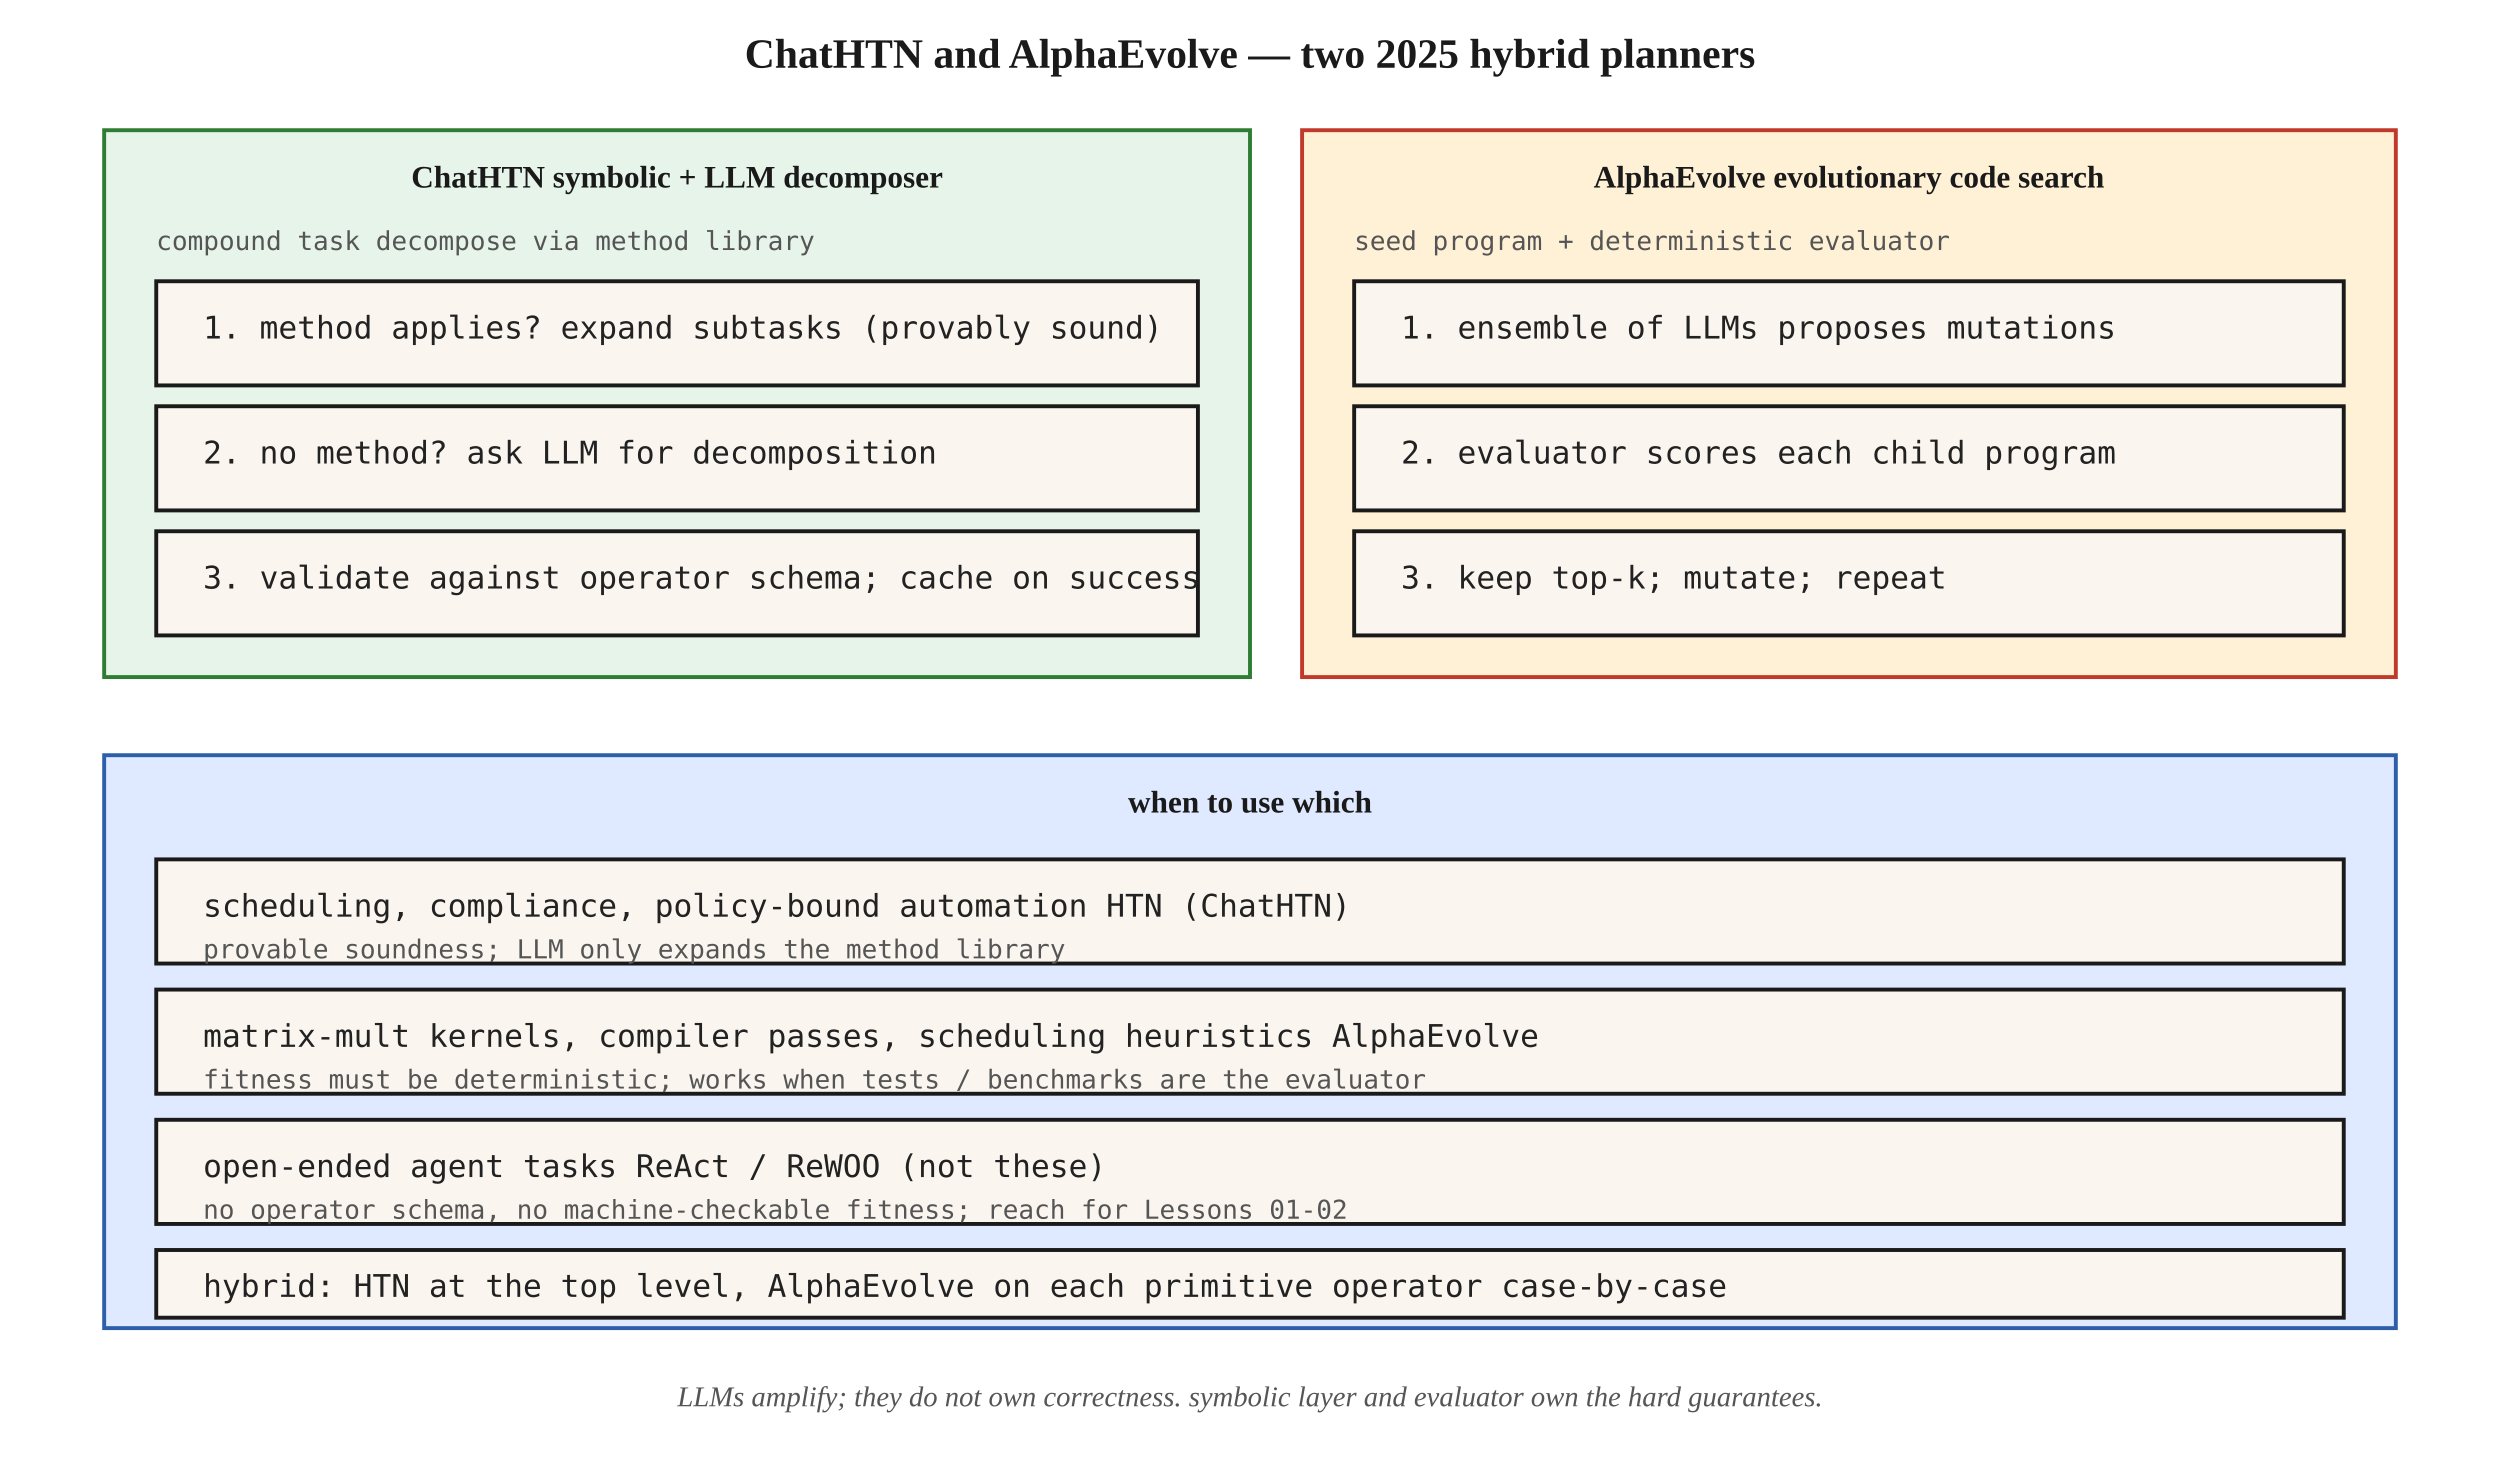
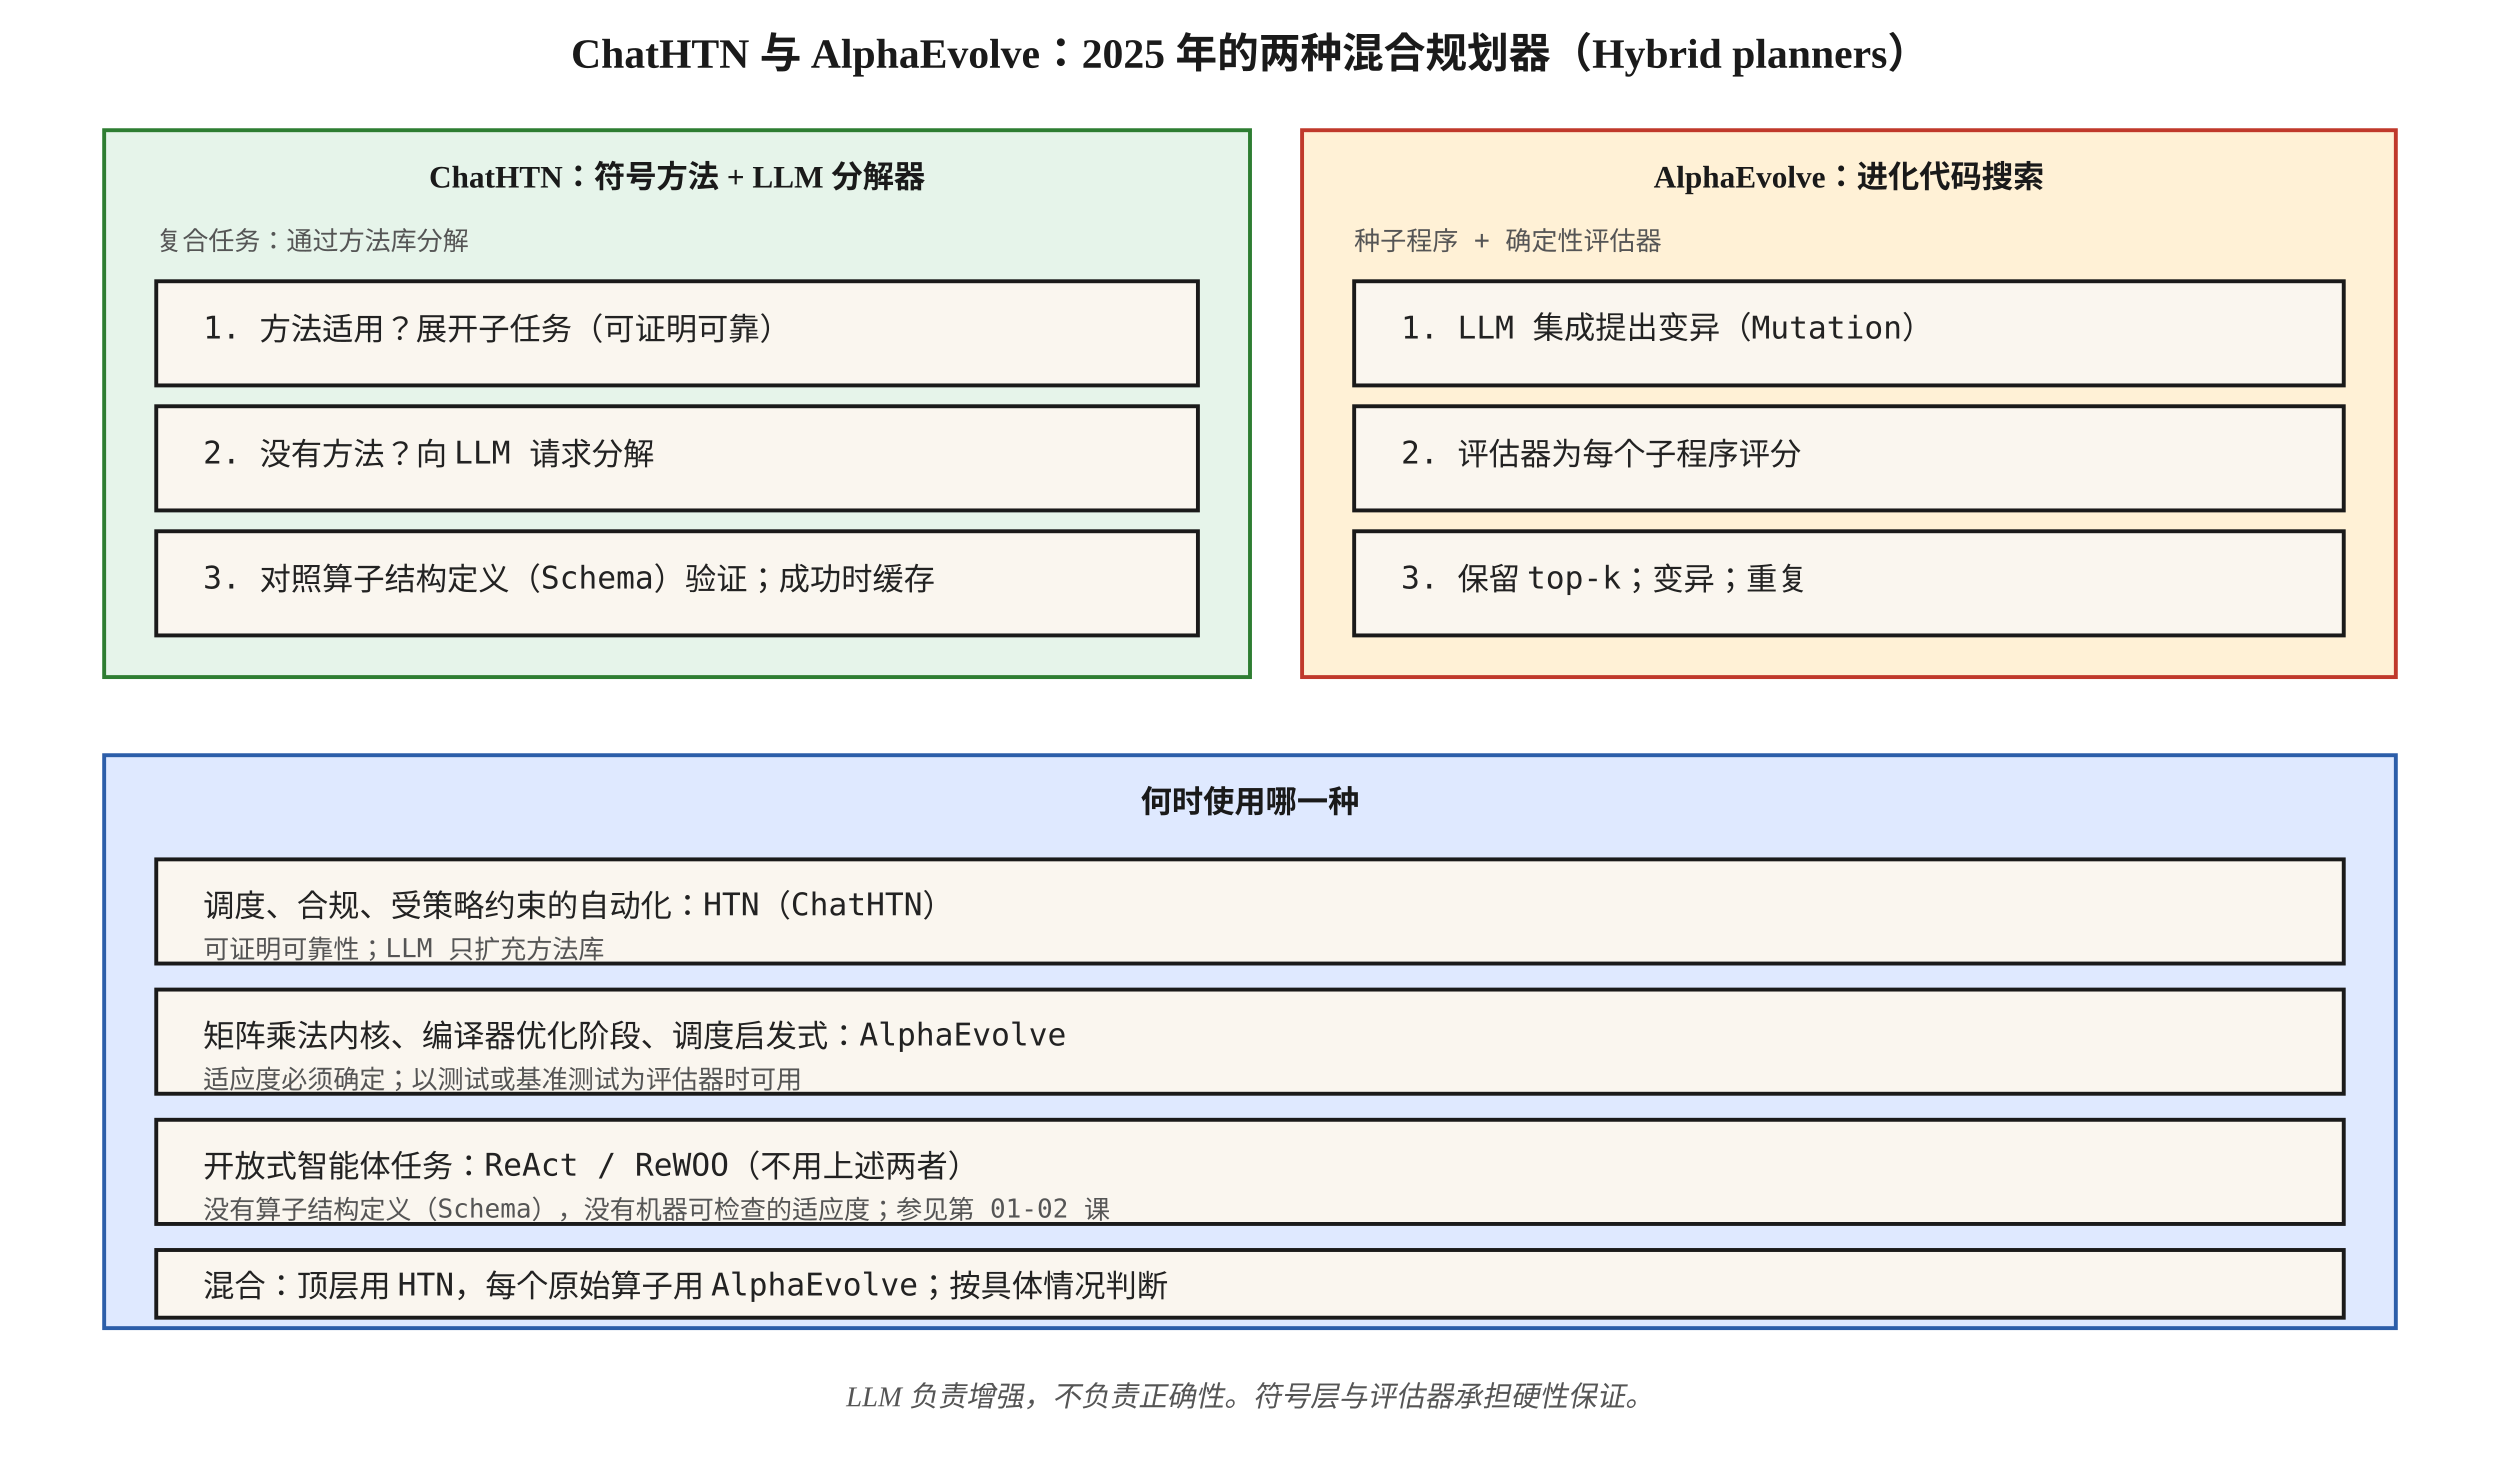
<svg xmlns="http://www.w3.org/2000/svg" viewBox="0 0 960 560" font-family="Georgia, 'Times New Roman', serif">
  <defs>
    <marker id="arrow" viewBox="0 0 10 10" refX="9" refY="5" markerWidth="6" markerHeight="6" orient="auto">
      <path d="M0,0 L10,5 L0,10 z" fill="#1a1a1a" />
    </marker>
    <style>
      .box { fill: #faf6ef; stroke: #1a1a1a; stroke-width: 1.5; }
      .htn { fill: #e6f4ea; stroke: #2e7d32; stroke-width: 1.5; }
      .ev { fill: #fff1d6; stroke: #c0392b; stroke-width: 1.5; }
      .compare { fill: #dfe9ff; stroke: #2c5ea9; stroke-width: 1.5; }
      .step { font-size: 12px; font-family: 'Menlo', monospace; fill: #222; }
      .small { font-size: 10px; font-family: 'Menlo', monospace; fill: #555; }
      .caption { font-size: 11px; fill: #555; font-style: italic; }
      .title { font-size: 16px; font-weight: 700; fill: #1a1a1a; }
      .head { font-size: 12px; font-weight: 700; fill: #1a1a1a; }
    </style>
  </defs>
-   <text x="480" y="26" text-anchor="middle" class="title">ChatHTN and AlphaEvolve — two 2025 hybrid planners</text>
+   <text x="480" y="26" text-anchor="middle" class="title">ChatHTN 与 AlphaEvolve：2025 年的两种混合规划器（Hybrid planners）</text>
  <rect x="40" y="50" width="440" height="210" class="htn" />
-   <text x="260" y="72" text-anchor="middle" class="head">ChatHTN  symbolic + LLM decomposer</text>
-   <text x="60" y="96" class="small">compound task  decompose via method library</text>
+   <text x="260" y="72" text-anchor="middle" class="head">ChatHTN：符号方法 + LLM 分解器</text>
+   <text x="60" y="96" class="small">复合任务：通过方法库分解</text>
  <rect x="60" y="108" width="400" height="40" class="box" />
-   <text x="78" y="130" class="step">1. method applies?  expand subtasks (provably sound)</text>
+   <text x="78" y="130" class="step">1. 方法适用？展开子任务（可证明可靠）</text>
  <rect x="60" y="156" width="400" height="40" class="box" />
-   <text x="78" y="178" class="step">2. no method?  ask LLM for decomposition</text>
+   <text x="78" y="178" class="step">2. 没有方法？向 LLM 请求分解</text>
  <rect x="60" y="204" width="400" height="40" class="box" />
-   <text x="78" y="226" class="step">3. validate against operator schema; cache on success</text>
+   <text x="78" y="226" class="step">3. 对照算子结构定义（Schema）验证；成功时缓存</text>
  <rect x="500" y="50" width="420" height="210" class="ev" />
-   <text x="710" y="72" text-anchor="middle" class="head">AlphaEvolve  evolutionary code search</text>
-   <text x="520" y="96" class="small">seed program + deterministic evaluator</text>
+   <text x="710" y="72" text-anchor="middle" class="head">AlphaEvolve：进化代码搜索</text>
+   <text x="520" y="96" class="small">种子程序 + 确定性评估器</text>
  <rect x="520" y="108" width="380" height="40" class="box" />
-   <text x="538" y="130" class="step">1. ensemble of LLMs proposes mutations</text>
+   <text x="538" y="130" class="step">1. LLM 集成提出变异（Mutation）</text>
  <rect x="520" y="156" width="380" height="40" class="box" />
-   <text x="538" y="178" class="step">2. evaluator scores each child program</text>
+   <text x="538" y="178" class="step">2. 评估器为每个子程序评分</text>
  <rect x="520" y="204" width="380" height="40" class="box" />
-   <text x="538" y="226" class="step">3. keep top-k; mutate; repeat</text>
+   <text x="538" y="226" class="step">3. 保留 top-k；变异；重复</text>
  <rect x="40" y="290" width="880" height="220" class="compare" />
-   <text x="480" y="312" text-anchor="middle" class="head">when to use which</text>
+   <text x="480" y="312" text-anchor="middle" class="head">何时使用哪一种</text>
  <rect x="60" y="330" width="840" height="40" class="box" />
-   <text x="78" y="352" class="step">scheduling, compliance, policy-bound automation  HTN (ChatHTN)</text>
-   <text x="78" y="368" class="small">provable soundness; LLM only expands the method library</text>
+   <text x="78" y="352" class="step">调度、合规、受策略约束的自动化：HTN（ChatHTN）</text>
+   <text x="78" y="368" class="small">可证明可靠性；LLM 只扩充方法库</text>
  <rect x="60" y="380" width="840" height="40" class="box" />
-   <text x="78" y="402" class="step">matrix-mult kernels, compiler passes, scheduling heuristics  AlphaEvolve</text>
-   <text x="78" y="418" class="small">fitness must be deterministic; works when tests / benchmarks are the evaluator</text>
+   <text x="78" y="402" class="step">矩阵乘法内核、编译器优化阶段、调度启发式：AlphaEvolve</text>
+   <text x="78" y="418" class="small">适应度必须确定；以测试或基准测试为评估器时可用</text>
  <rect x="60" y="430" width="840" height="40" class="box" />
-   <text x="78" y="452" class="step">open-ended agent tasks  ReAct / ReWOO (not these)</text>
-   <text x="78" y="468" class="small">no operator schema, no machine-checkable fitness; reach for Lessons 01-02</text>
+   <text x="78" y="452" class="step">开放式智能体任务：ReAct / ReWOO（不用上述两者）</text>
+   <text x="78" y="468" class="small">没有算子结构定义（Schema），没有机器可检查的适应度；参见第 01-02 课</text>
  <rect x="60" y="480" width="840" height="26" class="box" />
-   <text x="78" y="498" class="step">hybrid: HTN at the top level, AlphaEvolve on each primitive operator  case-by-case</text>
-   <text x="480" y="540" text-anchor="middle" class="caption">LLMs amplify; they do not own correctness. symbolic layer and evaluator own the hard guarantees.</text>
+   <text x="78" y="498" class="step">混合：顶层用 HTN，每个原始算子用 AlphaEvolve；按具体情况判断</text>
+   <text x="480" y="540" text-anchor="middle" class="caption">LLM 负责增强，不负责正确性。符号层与评估器承担硬性保证。</text>
</svg>
